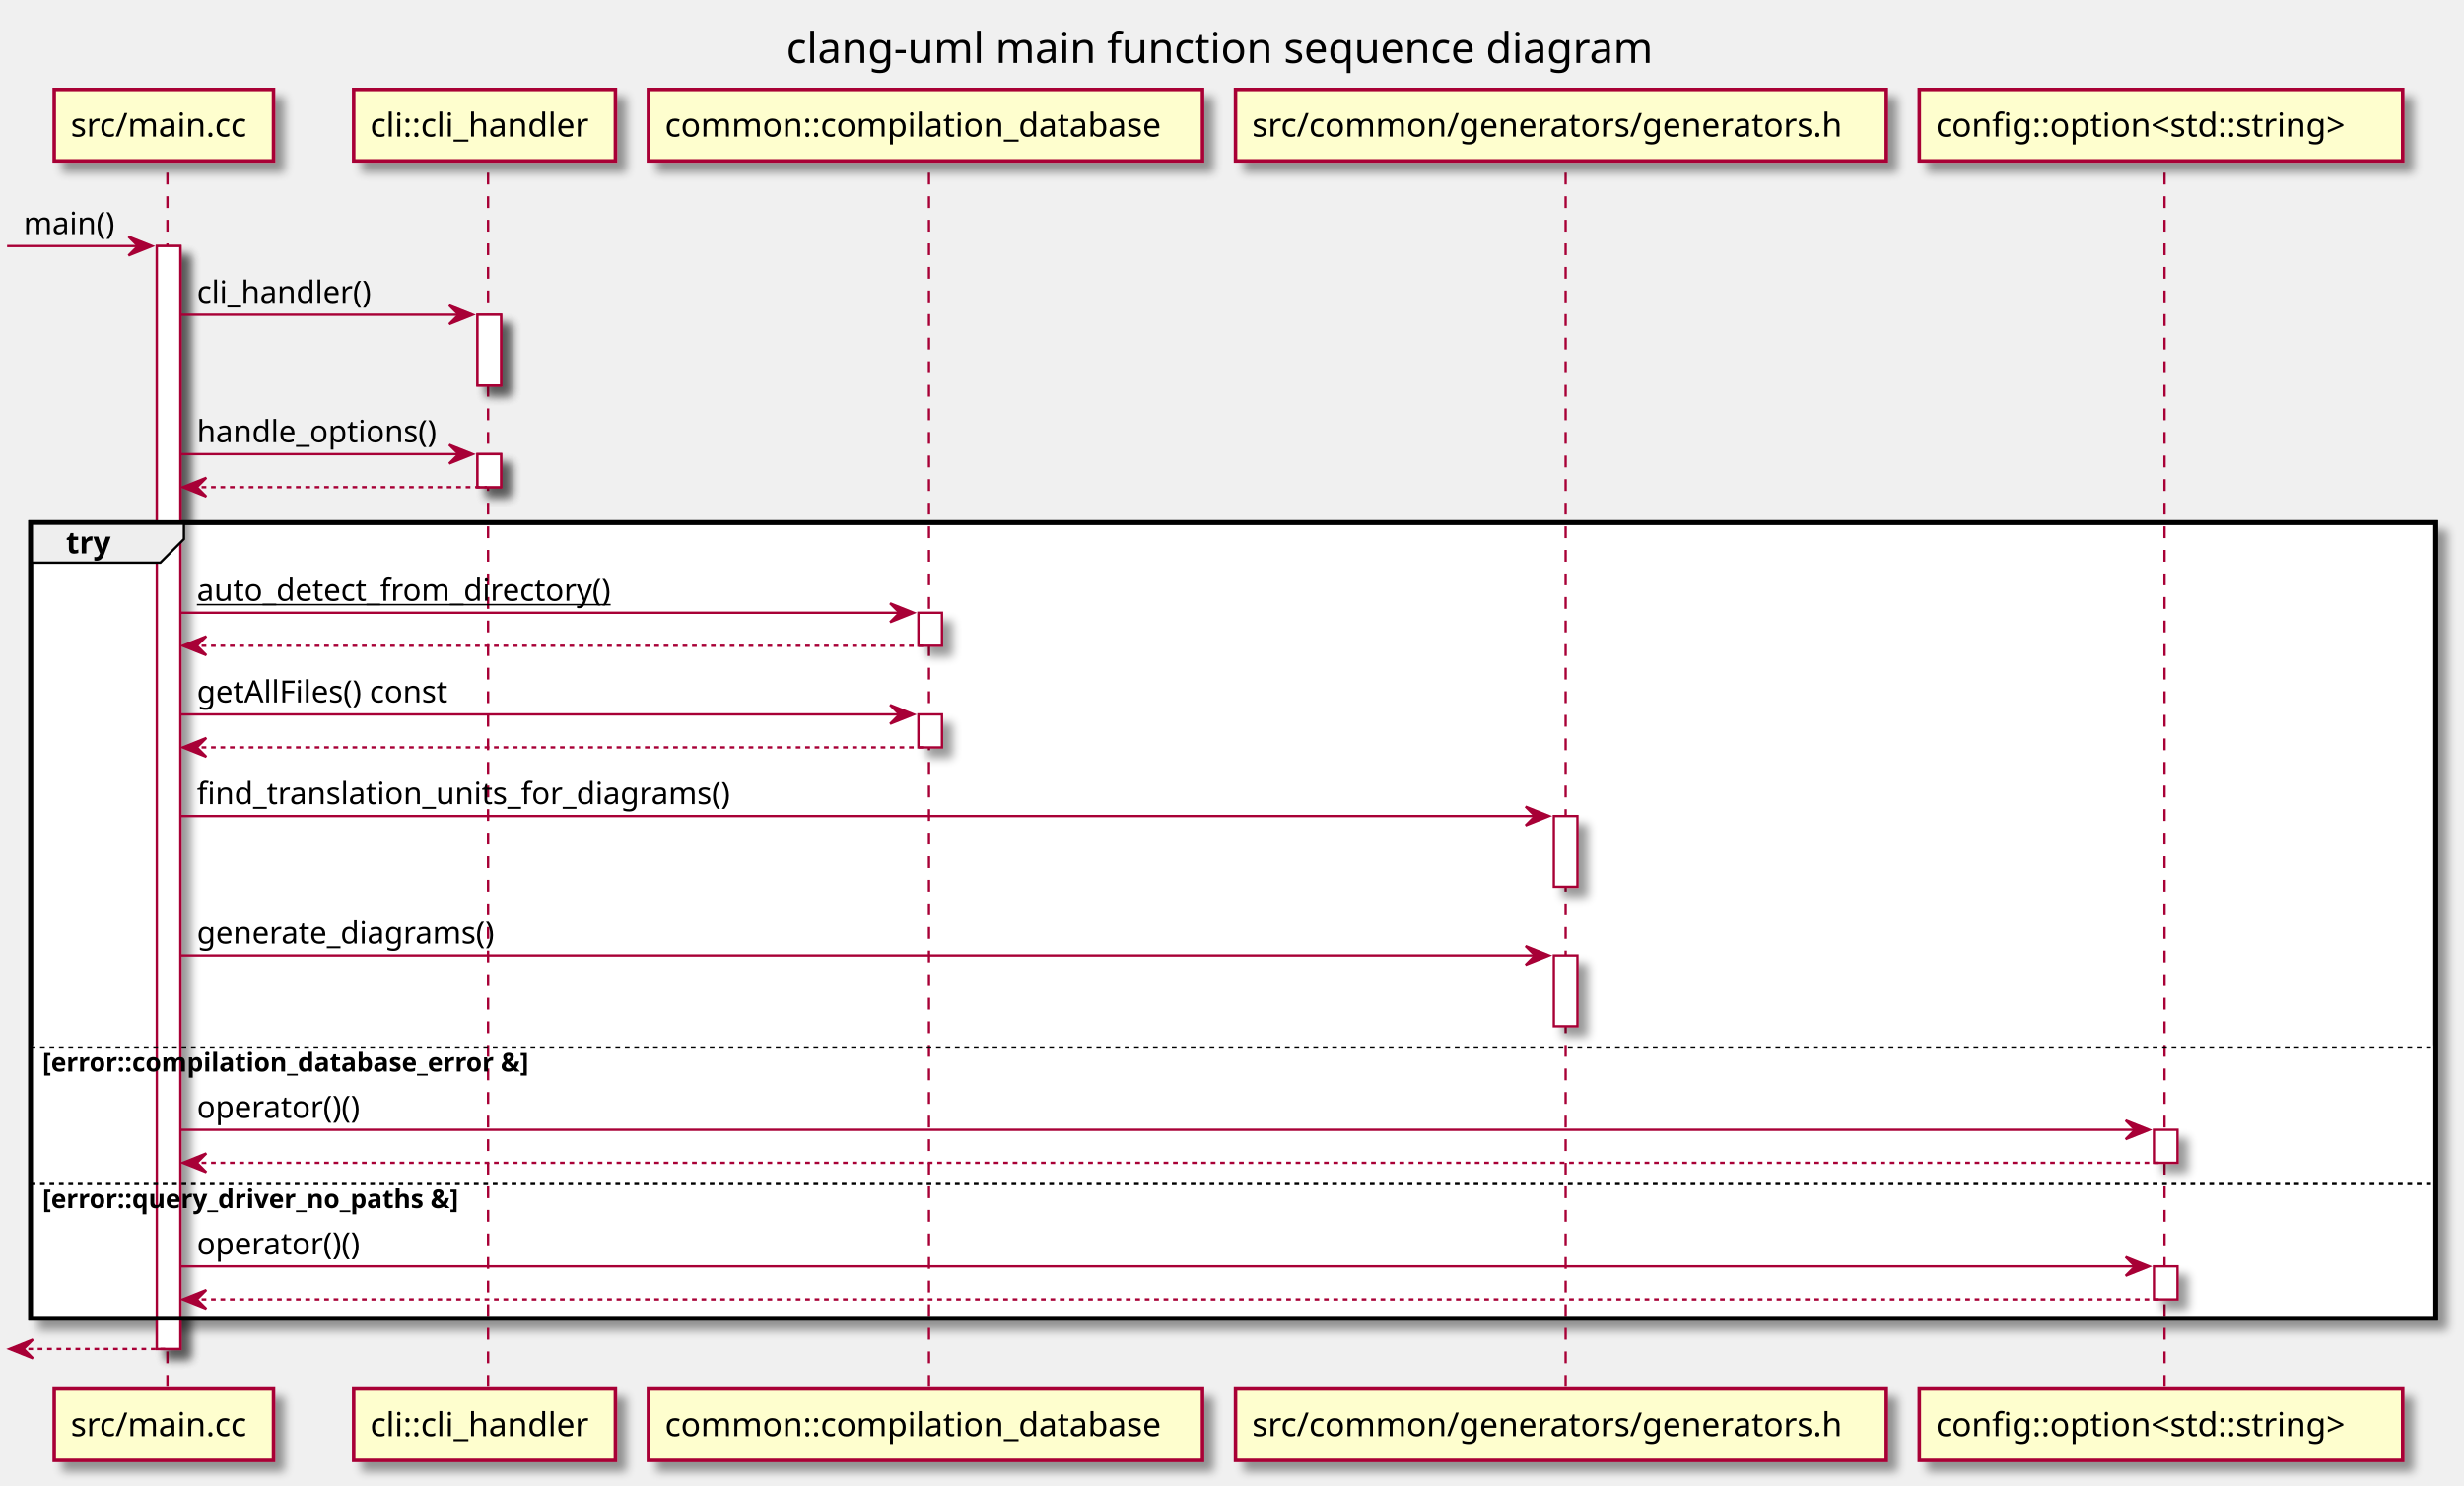
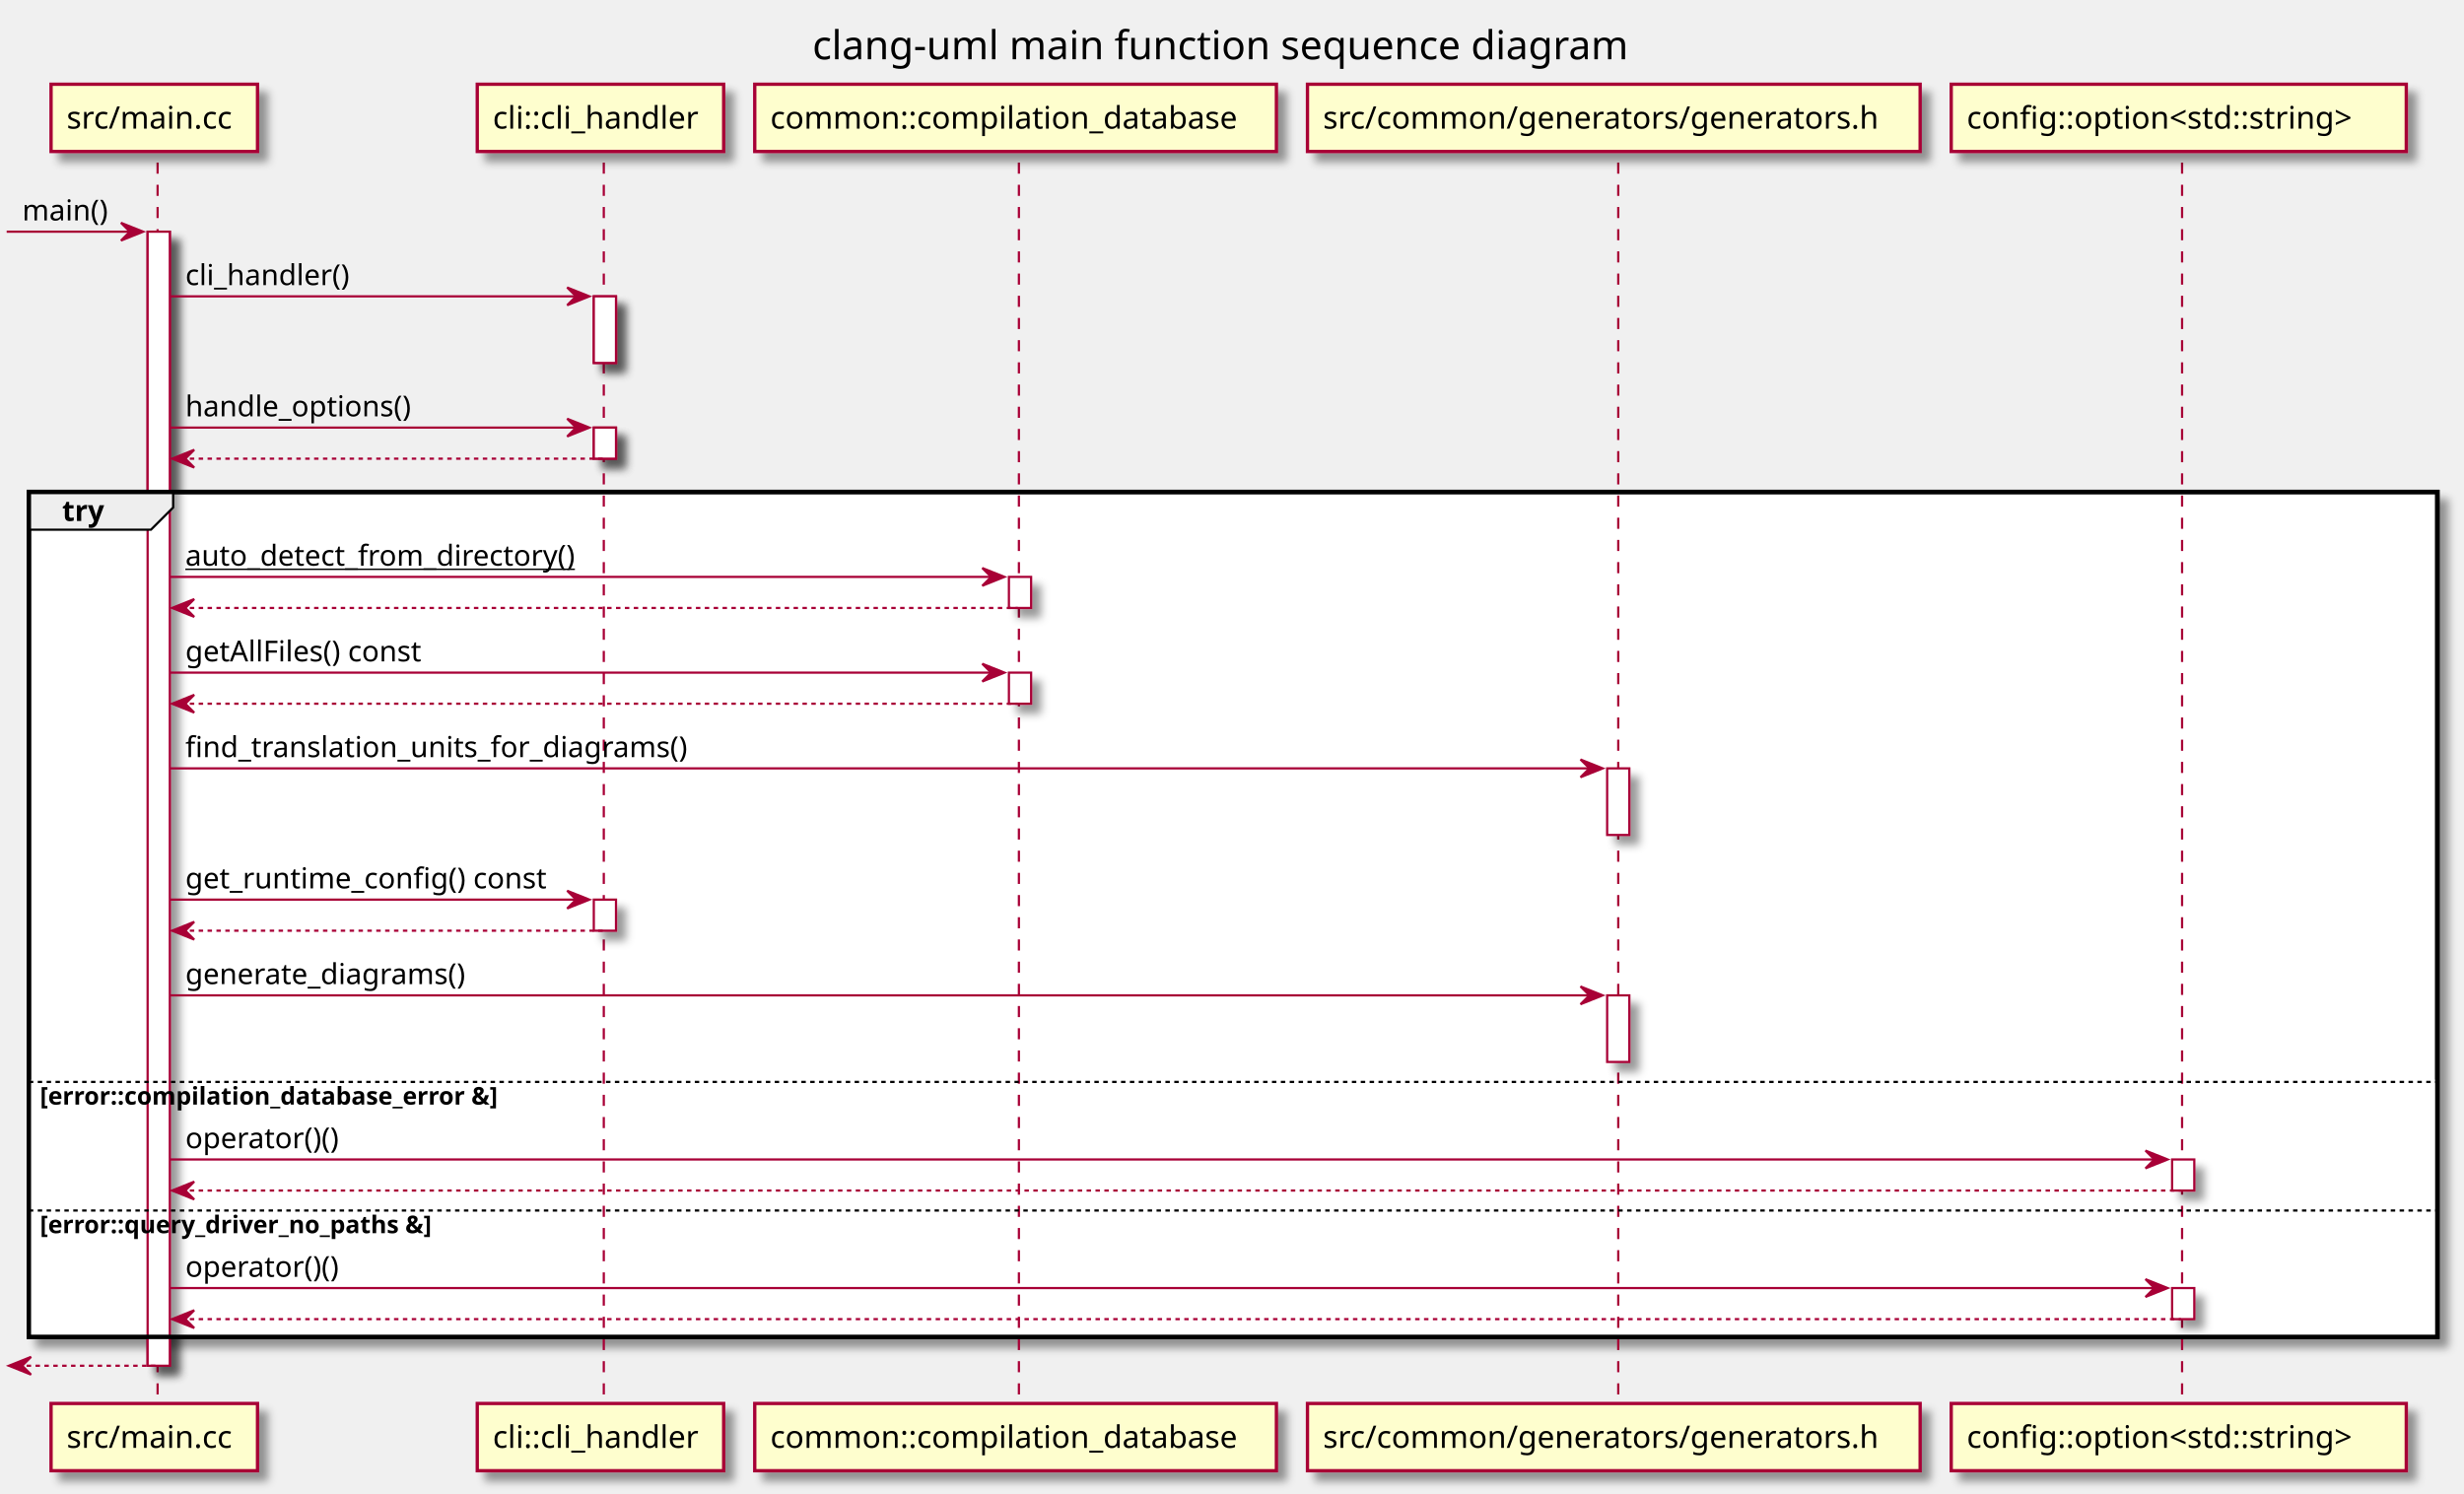
- <svg xmlns="http://www.w3.org/2000/svg" xmlns:xlink="http://www.w3.org/1999/xlink" contentScriptType="application/ecmascript" contentStyleType="text/css" height="630px" preserveAspectRatio="none" style="width:1045px;height:630px;" version="1.1" viewBox="0 0 1045 630" width="1045px" zoomAndPan="magnify">
+ <svg xmlns="http://www.w3.org/2000/svg" xmlns:xlink="http://www.w3.org/1999/xlink" contentScriptType="application/ecmascript" contentStyleType="text/css" height="673px" preserveAspectRatio="none" style="width:1110px;height:673px;" version="1.1" viewBox="0 0 1110 673" width="1110px" zoomAndPan="magnify">
  <defs>
-     <filter height="300%" id="fqwt5gk5gntse" width="300%" x="-1" y="-1">
+     <filter height="300%" id="fhjl5ka8qvu16" width="300%" x="-1" y="-1">
      <feGaussianBlur result="blurOut" stdDeviation="2.0" />
      <feColorMatrix in="blurOut" result="blurOut2" type="matrix" values="0 0 0 0 0 0 0 0 0 0 0 0 0 0 0 0 0 0 .4 0" />
      <feOffset dx="4.0" dy="4.0" in="blurOut2" result="blurOut3" />
      <feBlend in="SourceGraphic" in2="blurOut3" mode="normal" />
    </filter>
  </defs>
  <g>
-     <text fill="#000000" font-family="sans-serif" font-size="18" lengthAdjust="spacingAndGlyphs" textLength="379" x="333.5" y="26.708">clang-uml main function sequence diagram</text>
-     <rect fill="#FFFFFF" filter="url(#fqwt5gk5gntse)" height="467.805" style="stroke: #A80036; stroke-width: 1.0;" width="10" x="66.5" y="104.383" />
-     <rect fill="#FFFFFF" filter="url(#fqwt5gk5gntse)" height="30" style="stroke: #A80036; stroke-width: 1.0;" width="10" x="202.5" y="133.516" />
-     <rect fill="#FFFFFF" filter="url(#fqwt5gk5gntse)" height="14" style="stroke: #A80036; stroke-width: 1.0;" width="10" x="202.5" y="192.648" />
-     <rect fill="#FFFFFF" filter="url(#fqwt5gk5gntse)" height="14" style="stroke: #A80036; stroke-width: 1.0;" width="10" x="389.5" y="259.914" />
-     <rect fill="#FFFFFF" filter="url(#fqwt5gk5gntse)" height="14" style="stroke: #A80036; stroke-width: 1.0;" width="10" x="389.5" y="303.047" />
-     <rect fill="#FFFFFF" filter="url(#fqwt5gk5gntse)" height="30" style="stroke: #A80036; stroke-width: 1.0;" width="10" x="659" y="346.18" />
-     <rect fill="#FFFFFF" filter="url(#fqwt5gk5gntse)" height="30" style="stroke: #A80036; stroke-width: 1.0;" width="10" x="659" y="405.312" />
-     <rect fill="#FFFFFF" filter="url(#fqwt5gk5gntse)" height="14" style="stroke: #A80036; stroke-width: 1.0;" width="10" x="913.5" y="479.25" />
-     <rect fill="#FFFFFF" filter="url(#fqwt5gk5gntse)" height="14" style="stroke: #A80036; stroke-width: 1.0;" width="10" x="913.5" y="537.188" />
-     <rect fill="#FFFFFF" filter="url(#fqwt5gk5gntse)" height="337.539" style="stroke: #000000; stroke-width: 2.0;" width="1020" x="13" y="221.648" />
-     <rect fill="#FFFFFF" height="57.938" style="stroke: none; stroke-width: 1.0;" width="1020" x="13" y="443.312" />
-     <rect fill="#FFFFFF" height="57.938" style="stroke: none; stroke-width: 1.0;" width="1020" x="13" y="501.25" />
-     <line style="stroke: #A80036; stroke-width: 1.0; stroke-dasharray: 5.0,5.0;" x1="71" x2="71" y1="73.25" y2="590.188" />
-     <line style="stroke: #A80036; stroke-width: 1.0; stroke-dasharray: 5.0,5.0;" x1="207" x2="207" y1="73.25" y2="590.188" />
-     <line style="stroke: #A80036; stroke-width: 1.0; stroke-dasharray: 5.0,5.0;" x1="394" x2="394" y1="73.25" y2="590.188" />
-     <line style="stroke: #A80036; stroke-width: 1.0; stroke-dasharray: 5.0,5.0;" x1="664" x2="664" y1="73.25" y2="590.188" />
-     <line style="stroke: #A80036; stroke-width: 1.0; stroke-dasharray: 5.0,5.0;" x1="918" x2="918" y1="73.25" y2="590.188" />
-     <rect fill="#FEFECE" filter="url(#fqwt5gk5gntse)" height="30.297" style="stroke: #A80036; stroke-width: 1.5;" width="93" x="23" y="37.953" />
+     <text fill="#000000" font-family="sans-serif" font-size="18" lengthAdjust="spacingAndGlyphs" textLength="379" x="366" y="26.708">clang-uml main function sequence diagram</text>
+     <rect fill="#FFFFFF" filter="url(#fhjl5ka8qvu16)" height="510.938" style="stroke: #A80036; stroke-width: 1.0;" width="10" x="66.5" y="104.383" />
+     <rect fill="#FFFFFF" filter="url(#fhjl5ka8qvu16)" height="30" style="stroke: #A80036; stroke-width: 1.0;" width="10" x="267.5" y="133.516" />
+     <rect fill="#FFFFFF" filter="url(#fhjl5ka8qvu16)" height="14" style="stroke: #A80036; stroke-width: 1.0;" width="10" x="267.5" y="192.648" />
+     <rect fill="#FFFFFF" filter="url(#fhjl5ka8qvu16)" height="14" style="stroke: #A80036; stroke-width: 1.0;" width="10" x="267.5" y="405.312" />
+     <rect fill="#FFFFFF" filter="url(#fhjl5ka8qvu16)" height="14" style="stroke: #A80036; stroke-width: 1.0;" width="10" x="454.5" y="259.914" />
+     <rect fill="#FFFFFF" filter="url(#fhjl5ka8qvu16)" height="14" style="stroke: #A80036; stroke-width: 1.0;" width="10" x="454.5" y="303.047" />
+     <rect fill="#FFFFFF" filter="url(#fhjl5ka8qvu16)" height="30" style="stroke: #A80036; stroke-width: 1.0;" width="10" x="724" y="346.18" />
+     <rect fill="#FFFFFF" filter="url(#fhjl5ka8qvu16)" height="30" style="stroke: #A80036; stroke-width: 1.0;" width="10" x="724" y="448.445" />
+     <rect fill="#FFFFFF" filter="url(#fhjl5ka8qvu16)" height="14" style="stroke: #A80036; stroke-width: 1.0;" width="10" x="978.5" y="522.383" />
+     <rect fill="#FFFFFF" filter="url(#fhjl5ka8qvu16)" height="14" style="stroke: #A80036; stroke-width: 1.0;" width="10" x="978.5" y="580.32" />
+     <rect fill="#FFFFFF" filter="url(#fhjl5ka8qvu16)" height="380.672" style="stroke: #000000; stroke-width: 2.0;" width="1085" x="13" y="221.648" />
+     <rect fill="#FFFFFF" height="57.938" style="stroke: none; stroke-width: 1.0;" width="1085" x="13" y="486.445" />
+     <rect fill="#FFFFFF" height="57.938" style="stroke: none; stroke-width: 1.0;" width="1085" x="13" y="544.383" />
+     <line style="stroke: #A80036; stroke-width: 1.0; stroke-dasharray: 5.0,5.0;" x1="71" x2="71" y1="73.25" y2="633.32" />
+     <line style="stroke: #A80036; stroke-width: 1.0; stroke-dasharray: 5.0,5.0;" x1="272" x2="272" y1="73.25" y2="633.32" />
+     <line style="stroke: #A80036; stroke-width: 1.0; stroke-dasharray: 5.0,5.0;" x1="459" x2="459" y1="73.25" y2="633.32" />
+     <line style="stroke: #A80036; stroke-width: 1.0; stroke-dasharray: 5.0,5.0;" x1="729" x2="729" y1="73.25" y2="633.32" />
+     <line style="stroke: #A80036; stroke-width: 1.0; stroke-dasharray: 5.0,5.0;" x1="983" x2="983" y1="73.25" y2="633.32" />
+     <rect fill="#FEFECE" filter="url(#fhjl5ka8qvu16)" height="30.297" style="stroke: #A80036; stroke-width: 1.5;" width="93" x="23" y="37.953" />
    <text fill="#000000" font-family="sans-serif" font-size="14" lengthAdjust="spacingAndGlyphs" textLength="79" x="30" y="57.948">src/main.cc</text>
-     <rect fill="#FEFECE" filter="url(#fqwt5gk5gntse)" height="30.297" style="stroke: #A80036; stroke-width: 1.5;" width="93" x="23" y="589.188" />
-     <text fill="#000000" font-family="sans-serif" font-size="14" lengthAdjust="spacingAndGlyphs" textLength="79" x="30" y="609.183">src/main.cc</text>
+     <rect fill="#FEFECE" filter="url(#fhjl5ka8qvu16)" height="30.297" style="stroke: #A80036; stroke-width: 1.5;" width="93" x="23" y="632.32" />
+     <text fill="#000000" font-family="sans-serif" font-size="14" lengthAdjust="spacingAndGlyphs" textLength="79" x="30" y="652.315">src/main.cc</text>
    <a href="" target="_top" title="Command line options handler" xlink:actuate="onRequest" xlink:href="" xlink:show="new" xlink:title="Command line options handler" xlink:type="simple">
-       <rect fill="#FEFECE" filter="url(#fqwt5gk5gntse)" height="30.297" style="stroke: #A80036; stroke-width: 1.5;" width="111" x="150" y="37.953" />
-       <text fill="#000000" font-family="sans-serif" font-size="14" lengthAdjust="spacingAndGlyphs" textLength="97" x="157" y="57.948">cli::cli_handler</text>
-       <rect fill="#FEFECE" filter="url(#fqwt5gk5gntse)" height="30.297" style="stroke: #A80036; stroke-width: 1.5;" width="111" x="150" y="589.188" />
-       <text fill="#000000" font-family="sans-serif" font-size="14" lengthAdjust="spacingAndGlyphs" textLength="97" x="157" y="609.183">cli::cli_handler</text>
+       <rect fill="#FEFECE" filter="url(#fhjl5ka8qvu16)" height="30.297" style="stroke: #A80036; stroke-width: 1.5;" width="111" x="215" y="37.953" />
+       <text fill="#000000" font-family="sans-serif" font-size="14" lengthAdjust="spacingAndGlyphs" textLength="97" x="222" y="57.948">cli::cli_handler</text>
+       <rect fill="#FEFECE" filter="url(#fhjl5ka8qvu16)" height="30.297" style="stroke: #A80036; stroke-width: 1.5;" width="111" x="215" y="632.32" />
+       <text fill="#000000" font-family="sans-serif" font-size="14" lengthAdjust="spacingAndGlyphs" textLength="97" x="222" y="652.315">cli::cli_handler</text>
    </a>
    <a href="" target="_top" title="Custom compilation database class" xlink:actuate="onRequest" xlink:href="" xlink:show="new" xlink:title="Custom compilation database class" xlink:type="simple">
-       <rect fill="#FEFECE" filter="url(#fqwt5gk5gntse)" height="30.297" style="stroke: #A80036; stroke-width: 1.5;" width="235" x="275" y="37.953" />
-       <text fill="#000000" font-family="sans-serif" font-size="14" lengthAdjust="spacingAndGlyphs" textLength="221" x="282" y="57.948">common::compilation_database</text>
-       <rect fill="#FEFECE" filter="url(#fqwt5gk5gntse)" height="30.297" style="stroke: #A80036; stroke-width: 1.5;" width="235" x="275" y="589.188" />
-       <text fill="#000000" font-family="sans-serif" font-size="14" lengthAdjust="spacingAndGlyphs" textLength="221" x="282" y="609.183">common::compilation_database</text>
+       <rect fill="#FEFECE" filter="url(#fhjl5ka8qvu16)" height="30.297" style="stroke: #A80036; stroke-width: 1.5;" width="235" x="340" y="37.953" />
+       <text fill="#000000" font-family="sans-serif" font-size="14" lengthAdjust="spacingAndGlyphs" textLength="221" x="347" y="57.948">common::compilation_database</text>
+       <rect fill="#FEFECE" filter="url(#fhjl5ka8qvu16)" height="30.297" style="stroke: #A80036; stroke-width: 1.5;" width="235" x="340" y="632.32" />
+       <text fill="#000000" font-family="sans-serif" font-size="14" lengthAdjust="spacingAndGlyphs" textLength="221" x="347" y="652.315">common::compilation_database</text>
    </a>
-     <rect fill="#FEFECE" filter="url(#fqwt5gk5gntse)" height="30.297" style="stroke: #A80036; stroke-width: 1.5;" width="276" x="524" y="37.953" />
-     <text fill="#000000" font-family="sans-serif" font-size="14" lengthAdjust="spacingAndGlyphs" textLength="262" x="531" y="57.948">src/common/generators/generators.h</text>
-     <rect fill="#FEFECE" filter="url(#fqwt5gk5gntse)" height="30.297" style="stroke: #A80036; stroke-width: 1.5;" width="276" x="524" y="589.188" />
-     <text fill="#000000" font-family="sans-serif" font-size="14" lengthAdjust="spacingAndGlyphs" textLength="262" x="531" y="609.183">src/common/generators/generators.h</text>
+     <rect fill="#FEFECE" filter="url(#fhjl5ka8qvu16)" height="30.297" style="stroke: #A80036; stroke-width: 1.5;" width="276" x="589" y="37.953" />
+     <text fill="#000000" font-family="sans-serif" font-size="14" lengthAdjust="spacingAndGlyphs" textLength="262" x="596" y="57.948">src/common/generators/generators.h</text>
+     <rect fill="#FEFECE" filter="url(#fhjl5ka8qvu16)" height="30.297" style="stroke: #A80036; stroke-width: 1.5;" width="276" x="589" y="632.32" />
+     <text fill="#000000" font-family="sans-serif" font-size="14" lengthAdjust="spacingAndGlyphs" textLength="262" x="596" y="652.315">src/common/generators/generators.h</text>
    <a href="" target="_top" title="option" xlink:actuate="onRequest" xlink:href="" xlink:show="new" xlink:title="option" xlink:type="simple">
-       <rect fill="#FEFECE" filter="url(#fqwt5gk5gntse)" height="30.297" style="stroke: #A80036; stroke-width: 1.5;" width="205" x="814" y="37.953" />
-       <text fill="#000000" font-family="sans-serif" font-size="14" lengthAdjust="spacingAndGlyphs" textLength="191" x="821" y="57.948">config::option&lt;std::string&gt;</text>
-       <rect fill="#FEFECE" filter="url(#fqwt5gk5gntse)" height="30.297" style="stroke: #A80036; stroke-width: 1.5;" width="205" x="814" y="589.188" />
-       <text fill="#000000" font-family="sans-serif" font-size="14" lengthAdjust="spacingAndGlyphs" textLength="191" x="821" y="609.183">config::option&lt;std::string&gt;</text>
+       <rect fill="#FEFECE" filter="url(#fhjl5ka8qvu16)" height="30.297" style="stroke: #A80036; stroke-width: 1.5;" width="205" x="879" y="37.953" />
+       <text fill="#000000" font-family="sans-serif" font-size="14" lengthAdjust="spacingAndGlyphs" textLength="191" x="886" y="57.948">config::option&lt;std::string&gt;</text>
+       <rect fill="#FEFECE" filter="url(#fhjl5ka8qvu16)" height="30.297" style="stroke: #A80036; stroke-width: 1.5;" width="205" x="879" y="632.32" />
+       <text fill="#000000" font-family="sans-serif" font-size="14" lengthAdjust="spacingAndGlyphs" textLength="191" x="886" y="652.315">config::option&lt;std::string&gt;</text>
    </a>
-     <rect fill="#FFFFFF" filter="url(#fqwt5gk5gntse)" height="467.805" style="stroke: #A80036; stroke-width: 1.0;" width="10" x="66.5" y="104.383" />
-     <rect fill="#FFFFFF" filter="url(#fqwt5gk5gntse)" height="30" style="stroke: #A80036; stroke-width: 1.0;" width="10" x="202.5" y="133.516" />
-     <rect fill="#FFFFFF" filter="url(#fqwt5gk5gntse)" height="14" style="stroke: #A80036; stroke-width: 1.0;" width="10" x="202.5" y="192.648" />
-     <rect fill="#FFFFFF" filter="url(#fqwt5gk5gntse)" height="14" style="stroke: #A80036; stroke-width: 1.0;" width="10" x="389.5" y="259.914" />
-     <rect fill="#FFFFFF" filter="url(#fqwt5gk5gntse)" height="14" style="stroke: #A80036; stroke-width: 1.0;" width="10" x="389.5" y="303.047" />
-     <rect fill="#FFFFFF" filter="url(#fqwt5gk5gntse)" height="30" style="stroke: #A80036; stroke-width: 1.0;" width="10" x="659" y="346.18" />
-     <rect fill="#FFFFFF" filter="url(#fqwt5gk5gntse)" height="30" style="stroke: #A80036; stroke-width: 1.0;" width="10" x="659" y="405.312" />
-     <rect fill="#FFFFFF" filter="url(#fqwt5gk5gntse)" height="14" style="stroke: #A80036; stroke-width: 1.0;" width="10" x="913.5" y="479.25" />
-     <rect fill="#FFFFFF" filter="url(#fqwt5gk5gntse)" height="14" style="stroke: #A80036; stroke-width: 1.0;" width="10" x="913.5" y="537.188" />
+     <rect fill="#FFFFFF" filter="url(#fhjl5ka8qvu16)" height="510.938" style="stroke: #A80036; stroke-width: 1.0;" width="10" x="66.5" y="104.383" />
+     <rect fill="#FFFFFF" filter="url(#fhjl5ka8qvu16)" height="30" style="stroke: #A80036; stroke-width: 1.0;" width="10" x="267.5" y="133.516" />
+     <rect fill="#FFFFFF" filter="url(#fhjl5ka8qvu16)" height="14" style="stroke: #A80036; stroke-width: 1.0;" width="10" x="267.5" y="192.648" />
+     <rect fill="#FFFFFF" filter="url(#fhjl5ka8qvu16)" height="14" style="stroke: #A80036; stroke-width: 1.0;" width="10" x="267.5" y="405.312" />
+     <rect fill="#FFFFFF" filter="url(#fhjl5ka8qvu16)" height="14" style="stroke: #A80036; stroke-width: 1.0;" width="10" x="454.5" y="259.914" />
+     <rect fill="#FFFFFF" filter="url(#fhjl5ka8qvu16)" height="14" style="stroke: #A80036; stroke-width: 1.0;" width="10" x="454.5" y="303.047" />
+     <rect fill="#FFFFFF" filter="url(#fhjl5ka8qvu16)" height="30" style="stroke: #A80036; stroke-width: 1.0;" width="10" x="724" y="346.18" />
+     <rect fill="#FFFFFF" filter="url(#fhjl5ka8qvu16)" height="30" style="stroke: #A80036; stroke-width: 1.0;" width="10" x="724" y="448.445" />
+     <rect fill="#FFFFFF" filter="url(#fhjl5ka8qvu16)" height="14" style="stroke: #A80036; stroke-width: 1.0;" width="10" x="978.5" y="522.383" />
+     <rect fill="#FFFFFF" filter="url(#fhjl5ka8qvu16)" height="14" style="stroke: #A80036; stroke-width: 1.0;" width="10" x="978.5" y="580.32" />
    <polygon fill="#A80036" points="54.5,100.383,64.5,104.383,54.5,108.383,58.5,104.383" style="stroke: #A80036; stroke-width: 1.0;" />
    <line style="stroke: #A80036; stroke-width: 1.0;" x1="3" x2="60.5" y1="104.383" y2="104.383" />
    <text fill="#000000" font-family="sans-serif" font-size="13" lengthAdjust="spacingAndGlyphs" textLength="42" x="10" y="99.317">main()</text>
    <a href="" target="_top" title="" xlink:actuate="onRequest" xlink:href="" xlink:show="new" xlink:title="" xlink:type="simple">
-       <polygon fill="#A80036" points="190.5,129.516,200.5,133.516,190.5,137.516,194.5,133.516" style="stroke: #A80036; stroke-width: 1.0;" />
-       <line style="stroke: #A80036; stroke-width: 1.0;" x1="76.5" x2="196.5" y1="133.516" y2="133.516" />
+       <polygon fill="#A80036" points="255.5,129.516,265.5,133.516,255.5,137.516,259.5,133.516" style="stroke: #A80036; stroke-width: 1.0;" />
+       <line style="stroke: #A80036; stroke-width: 1.0;" x1="76.5" x2="261.5" y1="133.516" y2="133.516" />
      <text fill="#000000" font-family="sans-serif" font-size="13" lengthAdjust="spacingAndGlyphs" textLength="78" x="83.5" y="128.45">cli_handler()</text>
    </a>
    <a href="" target="_top" title="" xlink:actuate="onRequest" xlink:href="" xlink:show="new" xlink:title="" xlink:type="simple">
-       <polygon fill="#A80036" points="190.5,188.648,200.5,192.648,190.5,196.648,194.5,192.648" style="stroke: #A80036; stroke-width: 1.0;" />
-       <line style="stroke: #A80036; stroke-width: 1.0;" x1="76.5" x2="196.5" y1="192.648" y2="192.648" />
+       <polygon fill="#A80036" points="255.5,188.648,265.5,192.648,255.5,196.648,259.5,192.648" style="stroke: #A80036; stroke-width: 1.0;" />
+       <line style="stroke: #A80036; stroke-width: 1.0;" x1="76.5" x2="261.5" y1="192.648" y2="192.648" />
      <text fill="#000000" font-family="sans-serif" font-size="13" lengthAdjust="spacingAndGlyphs" textLength="107" x="83.5" y="187.583">handle_options()</text>
    </a>
    <polygon fill="#A80036" points="87.5,202.648,77.5,206.648,87.5,210.648,83.5,206.648" style="stroke: #A80036; stroke-width: 1.0;" />
-     <line style="stroke: #A80036; stroke-width: 1.0; stroke-dasharray: 2.0,2.0;" x1="81.5" x2="206.5" y1="206.648" y2="206.648" />
+     <line style="stroke: #A80036; stroke-width: 1.0; stroke-dasharray: 2.0,2.0;" x1="81.5" x2="271.5" y1="206.648" y2="206.648" />
    <path d="M13,221.648 L78,221.648 L78,228.648 L68,238.648 L13,238.648 L13,221.648 " fill="#EEEEEE" style="stroke: #000000; stroke-width: 1.0;" />
-     <rect fill="none" height="337.539" style="stroke: #000000; stroke-width: 2.0;" width="1020" x="13" y="221.648" />
+     <rect fill="none" height="380.672" style="stroke: #000000; stroke-width: 2.0;" width="1085" x="13" y="221.648" />
    <text fill="#000000" font-family="sans-serif" font-size="13" font-weight="bold" lengthAdjust="spacingAndGlyphs" textLength="20" x="28" y="234.715">try</text>
    <a href="" target="_top" title="" xlink:actuate="onRequest" xlink:href="" xlink:show="new" xlink:title="" xlink:type="simple">
-       <polygon fill="#A80036" points="377.5,255.914,387.5,259.914,377.5,263.914,381.5,259.914" style="stroke: #A80036; stroke-width: 1.0;" />
-       <line style="stroke: #A80036; stroke-width: 1.0;" x1="76.5" x2="383.5" y1="259.914" y2="259.914" />
+       <polygon fill="#A80036" points="442.5,255.914,452.5,259.914,442.5,263.914,446.5,259.914" style="stroke: #A80036; stroke-width: 1.0;" />
+       <line style="stroke: #A80036; stroke-width: 1.0;" x1="76.5" x2="448.5" y1="259.914" y2="259.914" />
      <text fill="#000000" font-family="sans-serif" font-size="13" lengthAdjust="spacingAndGlyphs" text-decoration="underline" textLength="187" x="83.5" y="254.848">auto_detect_from_directory()</text>
    </a>
    <polygon fill="#A80036" points="87.5,269.914,77.5,273.914,87.5,277.914,83.5,273.914" style="stroke: #A80036; stroke-width: 1.0;" />
-     <line style="stroke: #A80036; stroke-width: 1.0; stroke-dasharray: 2.0,2.0;" x1="81.5" x2="393.5" y1="273.914" y2="273.914" />
+     <line style="stroke: #A80036; stroke-width: 1.0; stroke-dasharray: 2.0,2.0;" x1="81.5" x2="458.5" y1="273.914" y2="273.914" />
    <a href="" target="_top" title="" xlink:actuate="onRequest" xlink:href="" xlink:show="new" xlink:title="" xlink:type="simple">
-       <polygon fill="#A80036" points="377.5,299.047,387.5,303.047,377.5,307.047,381.5,303.047" style="stroke: #A80036; stroke-width: 1.0;" />
-       <line style="stroke: #A80036; stroke-width: 1.0;" x1="76.5" x2="383.5" y1="303.047" y2="303.047" />
+       <polygon fill="#A80036" points="442.5,299.047,452.5,303.047,442.5,307.047,446.5,303.047" style="stroke: #A80036; stroke-width: 1.0;" />
+       <line style="stroke: #A80036; stroke-width: 1.0;" x1="76.5" x2="448.5" y1="303.047" y2="303.047" />
      <text fill="#000000" font-family="sans-serif" font-size="13" lengthAdjust="spacingAndGlyphs" textLength="113" x="83.5" y="297.981">getAllFiles() const</text>
    </a>
    <polygon fill="#A80036" points="87.5,313.047,77.5,317.047,87.5,321.047,83.5,317.047" style="stroke: #A80036; stroke-width: 1.0;" />
-     <line style="stroke: #A80036; stroke-width: 1.0; stroke-dasharray: 2.0,2.0;" x1="81.5" x2="393.5" y1="317.047" y2="317.047" />
+     <line style="stroke: #A80036; stroke-width: 1.0; stroke-dasharray: 2.0,2.0;" x1="81.5" x2="458.5" y1="317.047" y2="317.047" />
    <a href="" target="_top" title="" xlink:actuate="onRequest" xlink:href="" xlink:show="new" xlink:title="" xlink:type="simple">
-       <polygon fill="#A80036" points="647,342.18,657,346.18,647,350.18,651,346.18" style="stroke: #A80036; stroke-width: 1.0;" />
-       <line style="stroke: #A80036; stroke-width: 1.0;" x1="76.5" x2="653" y1="346.18" y2="346.18" />
+       <polygon fill="#A80036" points="712,342.18,722,346.18,712,350.18,716,346.18" style="stroke: #A80036; stroke-width: 1.0;" />
+       <line style="stroke: #A80036; stroke-width: 1.0;" x1="76.5" x2="718" y1="346.18" y2="346.18" />
      <text fill="#000000" font-family="sans-serif" font-size="13" lengthAdjust="spacingAndGlyphs" textLength="237" x="83.5" y="341.114">find_translation_units_for_diagrams()</text>
    </a>
    <a href="" target="_top" title="" xlink:actuate="onRequest" xlink:href="" xlink:show="new" xlink:title="" xlink:type="simple">
-       <polygon fill="#A80036" points="647,401.312,657,405.312,647,409.312,651,405.312" style="stroke: #A80036; stroke-width: 1.0;" />
-       <line style="stroke: #A80036; stroke-width: 1.0;" x1="76.5" x2="653" y1="405.312" y2="405.312" />
-       <text fill="#000000" font-family="sans-serif" font-size="13" lengthAdjust="spacingAndGlyphs" textLength="135" x="83.5" y="400.247">generate_diagrams()</text>
+       <polygon fill="#A80036" points="255.5,401.312,265.5,405.312,255.5,409.312,259.5,405.312" style="stroke: #A80036; stroke-width: 1.0;" />
+       <line style="stroke: #A80036; stroke-width: 1.0;" x1="76.5" x2="261.5" y1="405.312" y2="405.312" />
+       <text fill="#000000" font-family="sans-serif" font-size="13" lengthAdjust="spacingAndGlyphs" textLength="172" x="83.5" y="400.247">get_runtime_config() const</text>
    </a>
-     <line style="stroke: #000000; stroke-width: 1.0; stroke-dasharray: 2.0,2.0;" x1="13" x2="1033" y1="444.312" y2="444.312" />
-     <text fill="#000000" font-family="sans-serif" font-size="11" font-weight="bold" lengthAdjust="spacingAndGlyphs" textLength="241" x="18" y="454.523">[error::compilation_database_error &amp;]</text>
+     <polygon fill="#A80036" points="87.5,415.312,77.5,419.312,87.5,423.312,83.5,419.312" style="stroke: #A80036; stroke-width: 1.0;" />
+     <line style="stroke: #A80036; stroke-width: 1.0; stroke-dasharray: 2.0,2.0;" x1="81.5" x2="271.5" y1="419.312" y2="419.312" />
    <a href="" target="_top" title="" xlink:actuate="onRequest" xlink:href="" xlink:show="new" xlink:title="" xlink:type="simple">
-       <polygon fill="#A80036" points="901.5,475.25,911.5,479.25,901.5,483.25,905.5,479.25" style="stroke: #A80036; stroke-width: 1.0;" />
-       <line style="stroke: #A80036; stroke-width: 1.0;" x1="76.5" x2="907.5" y1="479.25" y2="479.25" />
-       <text fill="#000000" font-family="sans-serif" font-size="13" lengthAdjust="spacingAndGlyphs" textLength="75" x="83.5" y="474.184">operator()()</text>
+       <polygon fill="#A80036" points="712,444.445,722,448.445,712,452.445,716,448.445" style="stroke: #A80036; stroke-width: 1.0;" />
+       <line style="stroke: #A80036; stroke-width: 1.0;" x1="76.5" x2="718" y1="448.445" y2="448.445" />
+       <text fill="#000000" font-family="sans-serif" font-size="13" lengthAdjust="spacingAndGlyphs" textLength="135" x="83.5" y="443.379">generate_diagrams()</text>
    </a>
-     <polygon fill="#A80036" points="87.5,489.25,77.5,493.25,87.5,497.25,83.5,493.25" style="stroke: #A80036; stroke-width: 1.0;" />
-     <line style="stroke: #A80036; stroke-width: 1.0; stroke-dasharray: 2.0,2.0;" x1="81.5" x2="917.5" y1="493.25" y2="493.25" />
-     <line style="stroke: #000000; stroke-width: 1.0; stroke-dasharray: 2.0,2.0;" x1="13" x2="1033" y1="502.25" y2="502.25" />
-     <text fill="#000000" font-family="sans-serif" font-size="11" font-weight="bold" lengthAdjust="spacingAndGlyphs" textLength="206" x="18" y="512.46">[error::query_driver_no_paths &amp;]</text>
+     <line style="stroke: #000000; stroke-width: 1.0; stroke-dasharray: 2.0,2.0;" x1="13" x2="1098" y1="487.445" y2="487.445" />
+     <text fill="#000000" font-family="sans-serif" font-size="11" font-weight="bold" lengthAdjust="spacingAndGlyphs" textLength="241" x="18" y="497.656">[error::compilation_database_error &amp;]</text>
    <a href="" target="_top" title="" xlink:actuate="onRequest" xlink:href="" xlink:show="new" xlink:title="" xlink:type="simple">
-       <polygon fill="#A80036" points="901.5,533.188,911.5,537.188,901.5,541.188,905.5,537.188" style="stroke: #A80036; stroke-width: 1.0;" />
-       <line style="stroke: #A80036; stroke-width: 1.0;" x1="76.5" x2="907.5" y1="537.188" y2="537.188" />
-       <text fill="#000000" font-family="sans-serif" font-size="13" lengthAdjust="spacingAndGlyphs" textLength="75" x="83.5" y="532.122">operator()()</text>
+       <polygon fill="#A80036" points="966.5,518.383,976.5,522.383,966.5,526.383,970.5,522.383" style="stroke: #A80036; stroke-width: 1.0;" />
+       <line style="stroke: #A80036; stroke-width: 1.0;" x1="76.5" x2="972.5" y1="522.383" y2="522.383" />
+       <text fill="#000000" font-family="sans-serif" font-size="13" lengthAdjust="spacingAndGlyphs" textLength="75" x="83.5" y="517.317">operator()()</text>
    </a>
-     <polygon fill="#A80036" points="87.5,547.188,77.5,551.188,87.5,555.188,83.5,551.188" style="stroke: #A80036; stroke-width: 1.0;" />
-     <line style="stroke: #A80036; stroke-width: 1.0; stroke-dasharray: 2.0,2.0;" x1="81.5" x2="917.5" y1="551.188" y2="551.188" />
-     <polygon fill="#A80036" points="14,568.188,4,572.188,14,576.188,10,572.188" style="stroke: #A80036; stroke-width: 1.0;" />
-     <line style="stroke: #A80036; stroke-width: 1.0; stroke-dasharray: 2.0,2.0;" x1="8" x2="70.5" y1="572.188" y2="572.188" />
+     <polygon fill="#A80036" points="87.5,532.383,77.5,536.383,87.5,540.383,83.5,536.383" style="stroke: #A80036; stroke-width: 1.0;" />
+     <line style="stroke: #A80036; stroke-width: 1.0; stroke-dasharray: 2.0,2.0;" x1="81.5" x2="982.5" y1="536.383" y2="536.383" />
+     <line style="stroke: #000000; stroke-width: 1.0; stroke-dasharray: 2.0,2.0;" x1="13" x2="1098" y1="545.383" y2="545.383" />
+     <text fill="#000000" font-family="sans-serif" font-size="11" font-weight="bold" lengthAdjust="spacingAndGlyphs" textLength="206" x="18" y="555.593">[error::query_driver_no_paths &amp;]</text>
+     <a href="" target="_top" title="" xlink:actuate="onRequest" xlink:href="" xlink:show="new" xlink:title="" xlink:type="simple">
+       <polygon fill="#A80036" points="966.5,576.32,976.5,580.32,966.5,584.32,970.5,580.32" style="stroke: #A80036; stroke-width: 1.0;" />
+       <line style="stroke: #A80036; stroke-width: 1.0;" x1="76.5" x2="972.5" y1="580.32" y2="580.32" />
+       <text fill="#000000" font-family="sans-serif" font-size="13" lengthAdjust="spacingAndGlyphs" textLength="75" x="83.5" y="575.254">operator()()</text>
+     </a>
+     <polygon fill="#A80036" points="87.5,590.32,77.5,594.32,87.5,598.32,83.5,594.32" style="stroke: #A80036; stroke-width: 1.0;" />
+     <line style="stroke: #A80036; stroke-width: 1.0; stroke-dasharray: 2.0,2.0;" x1="81.5" x2="982.5" y1="594.32" y2="594.32" />
+     <polygon fill="#A80036" points="14,611.32,4,615.32,14,619.32,10,615.32" style="stroke: #A80036; stroke-width: 1.0;" />
+     <line style="stroke: #A80036; stroke-width: 1.0; stroke-dasharray: 2.0,2.0;" x1="8" x2="70.5" y1="615.32" y2="615.32" />
  </g>
</svg>
